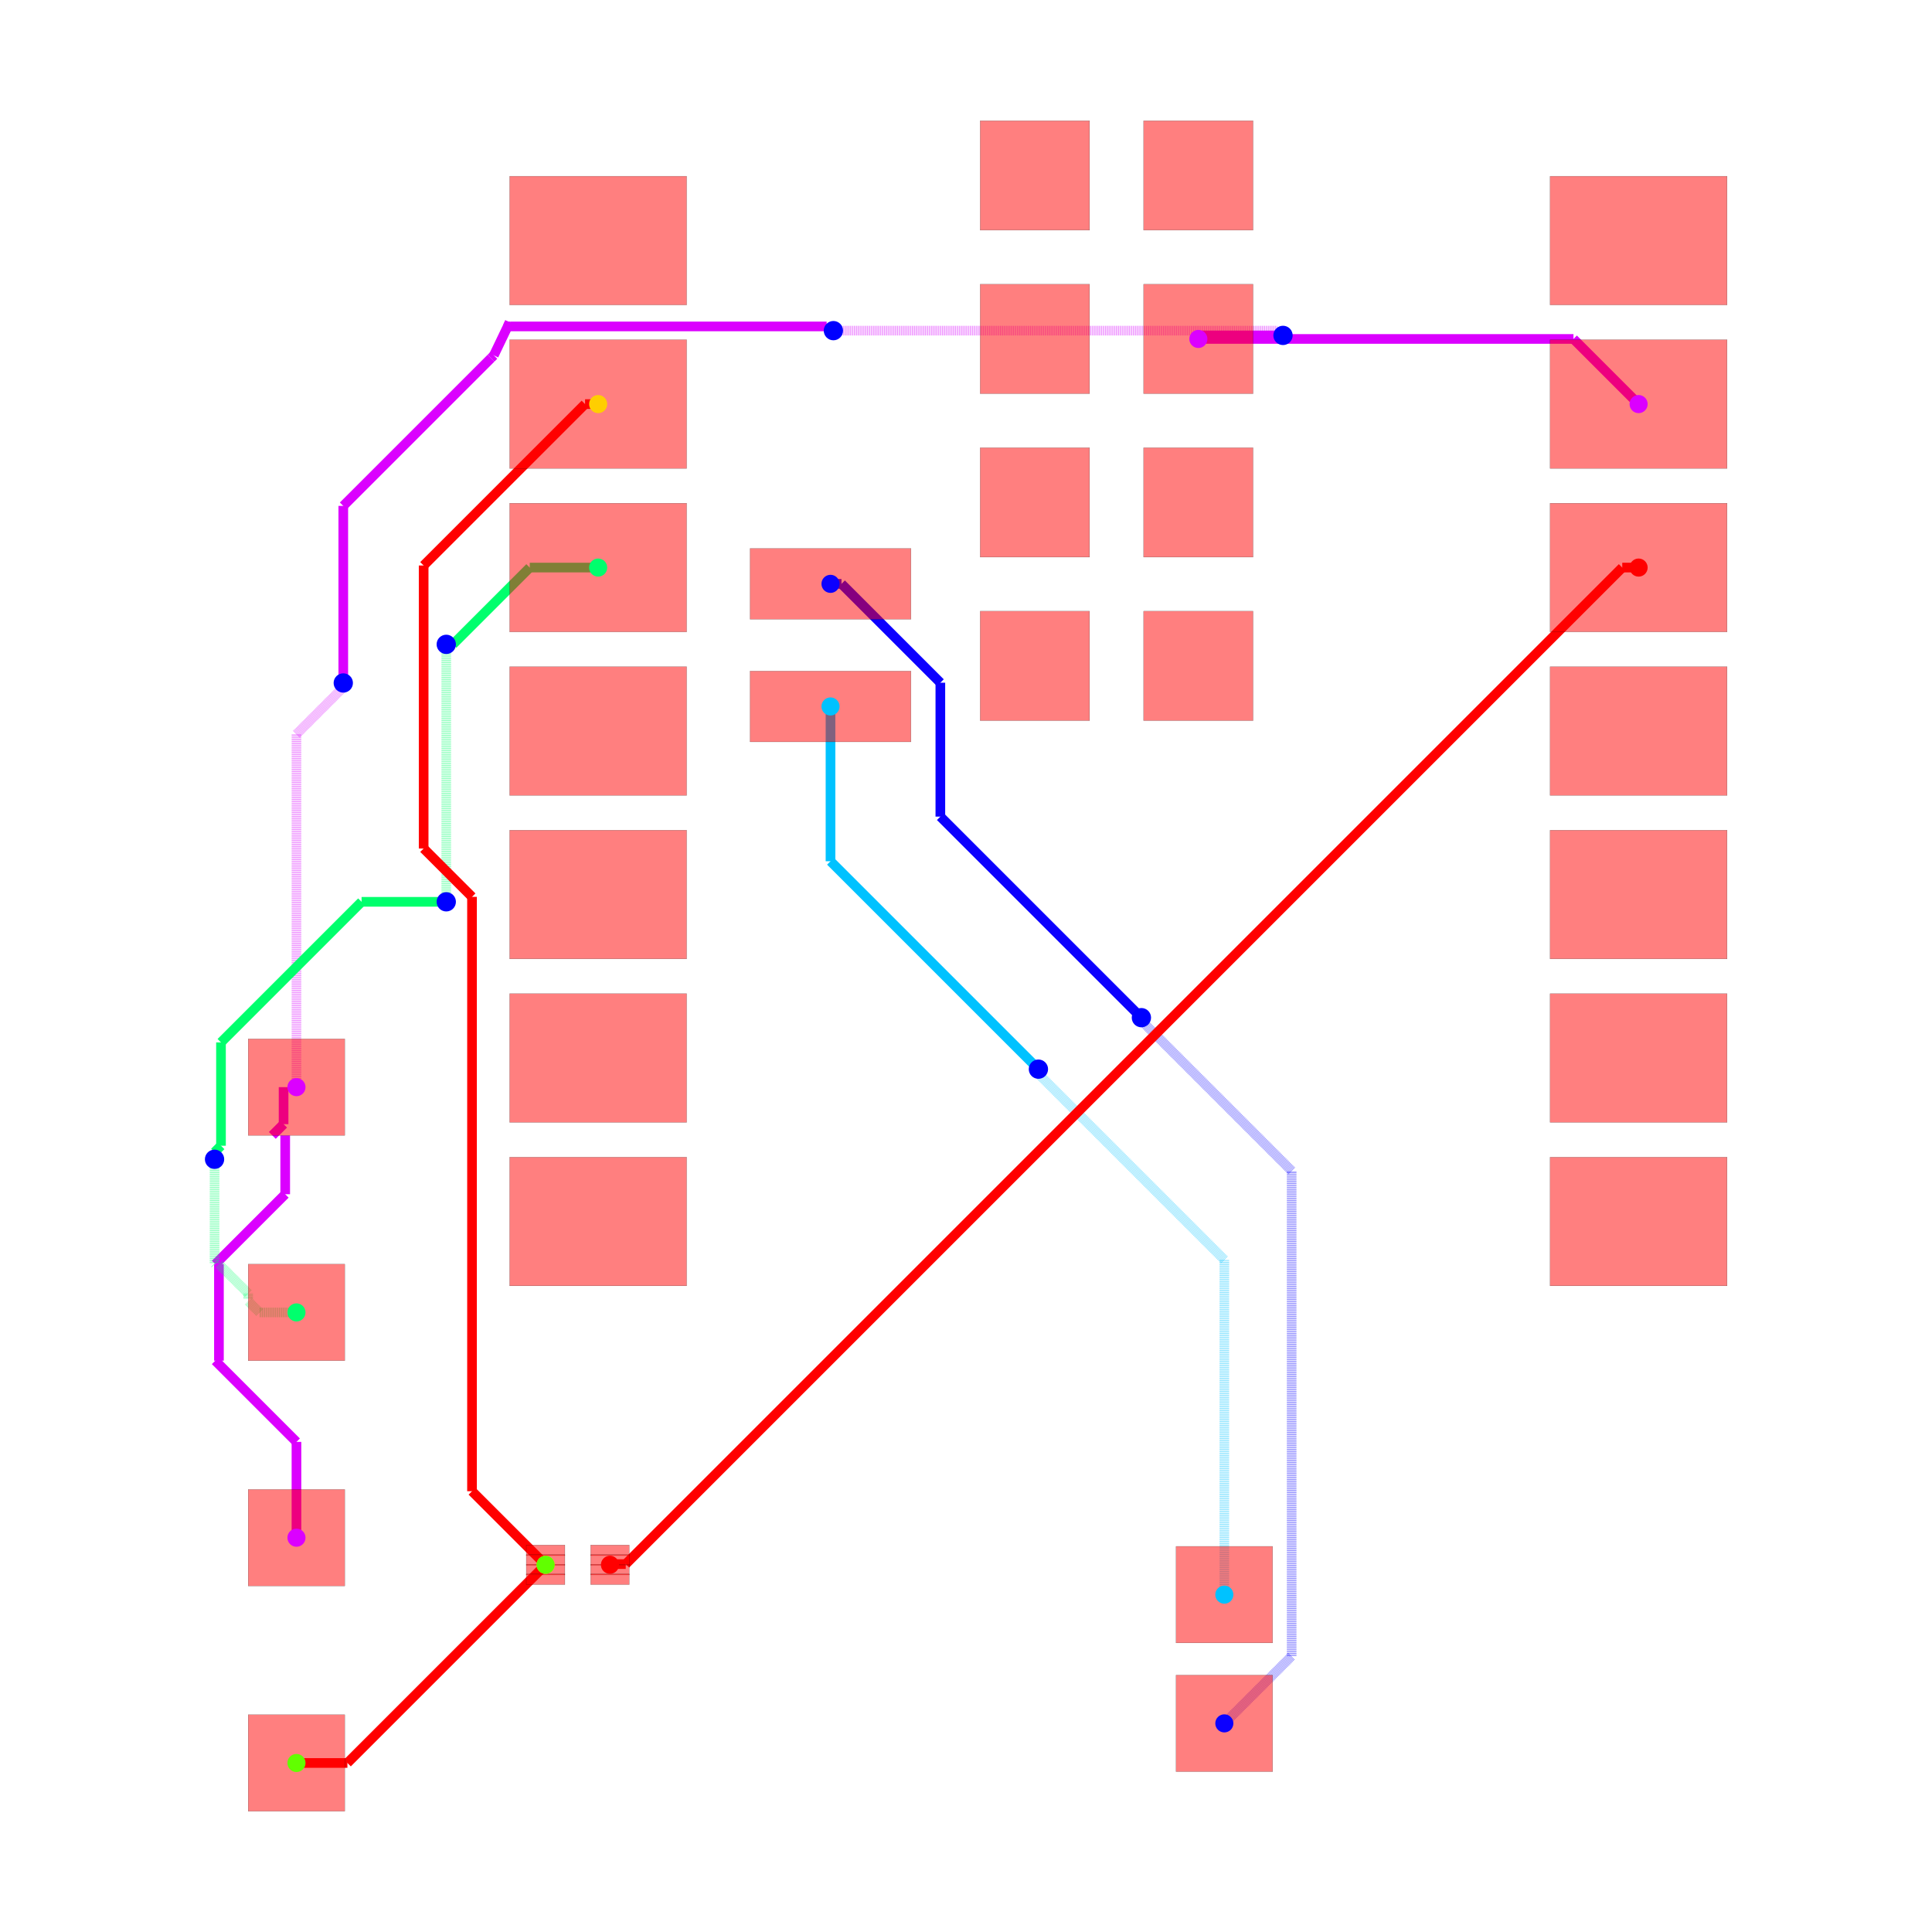
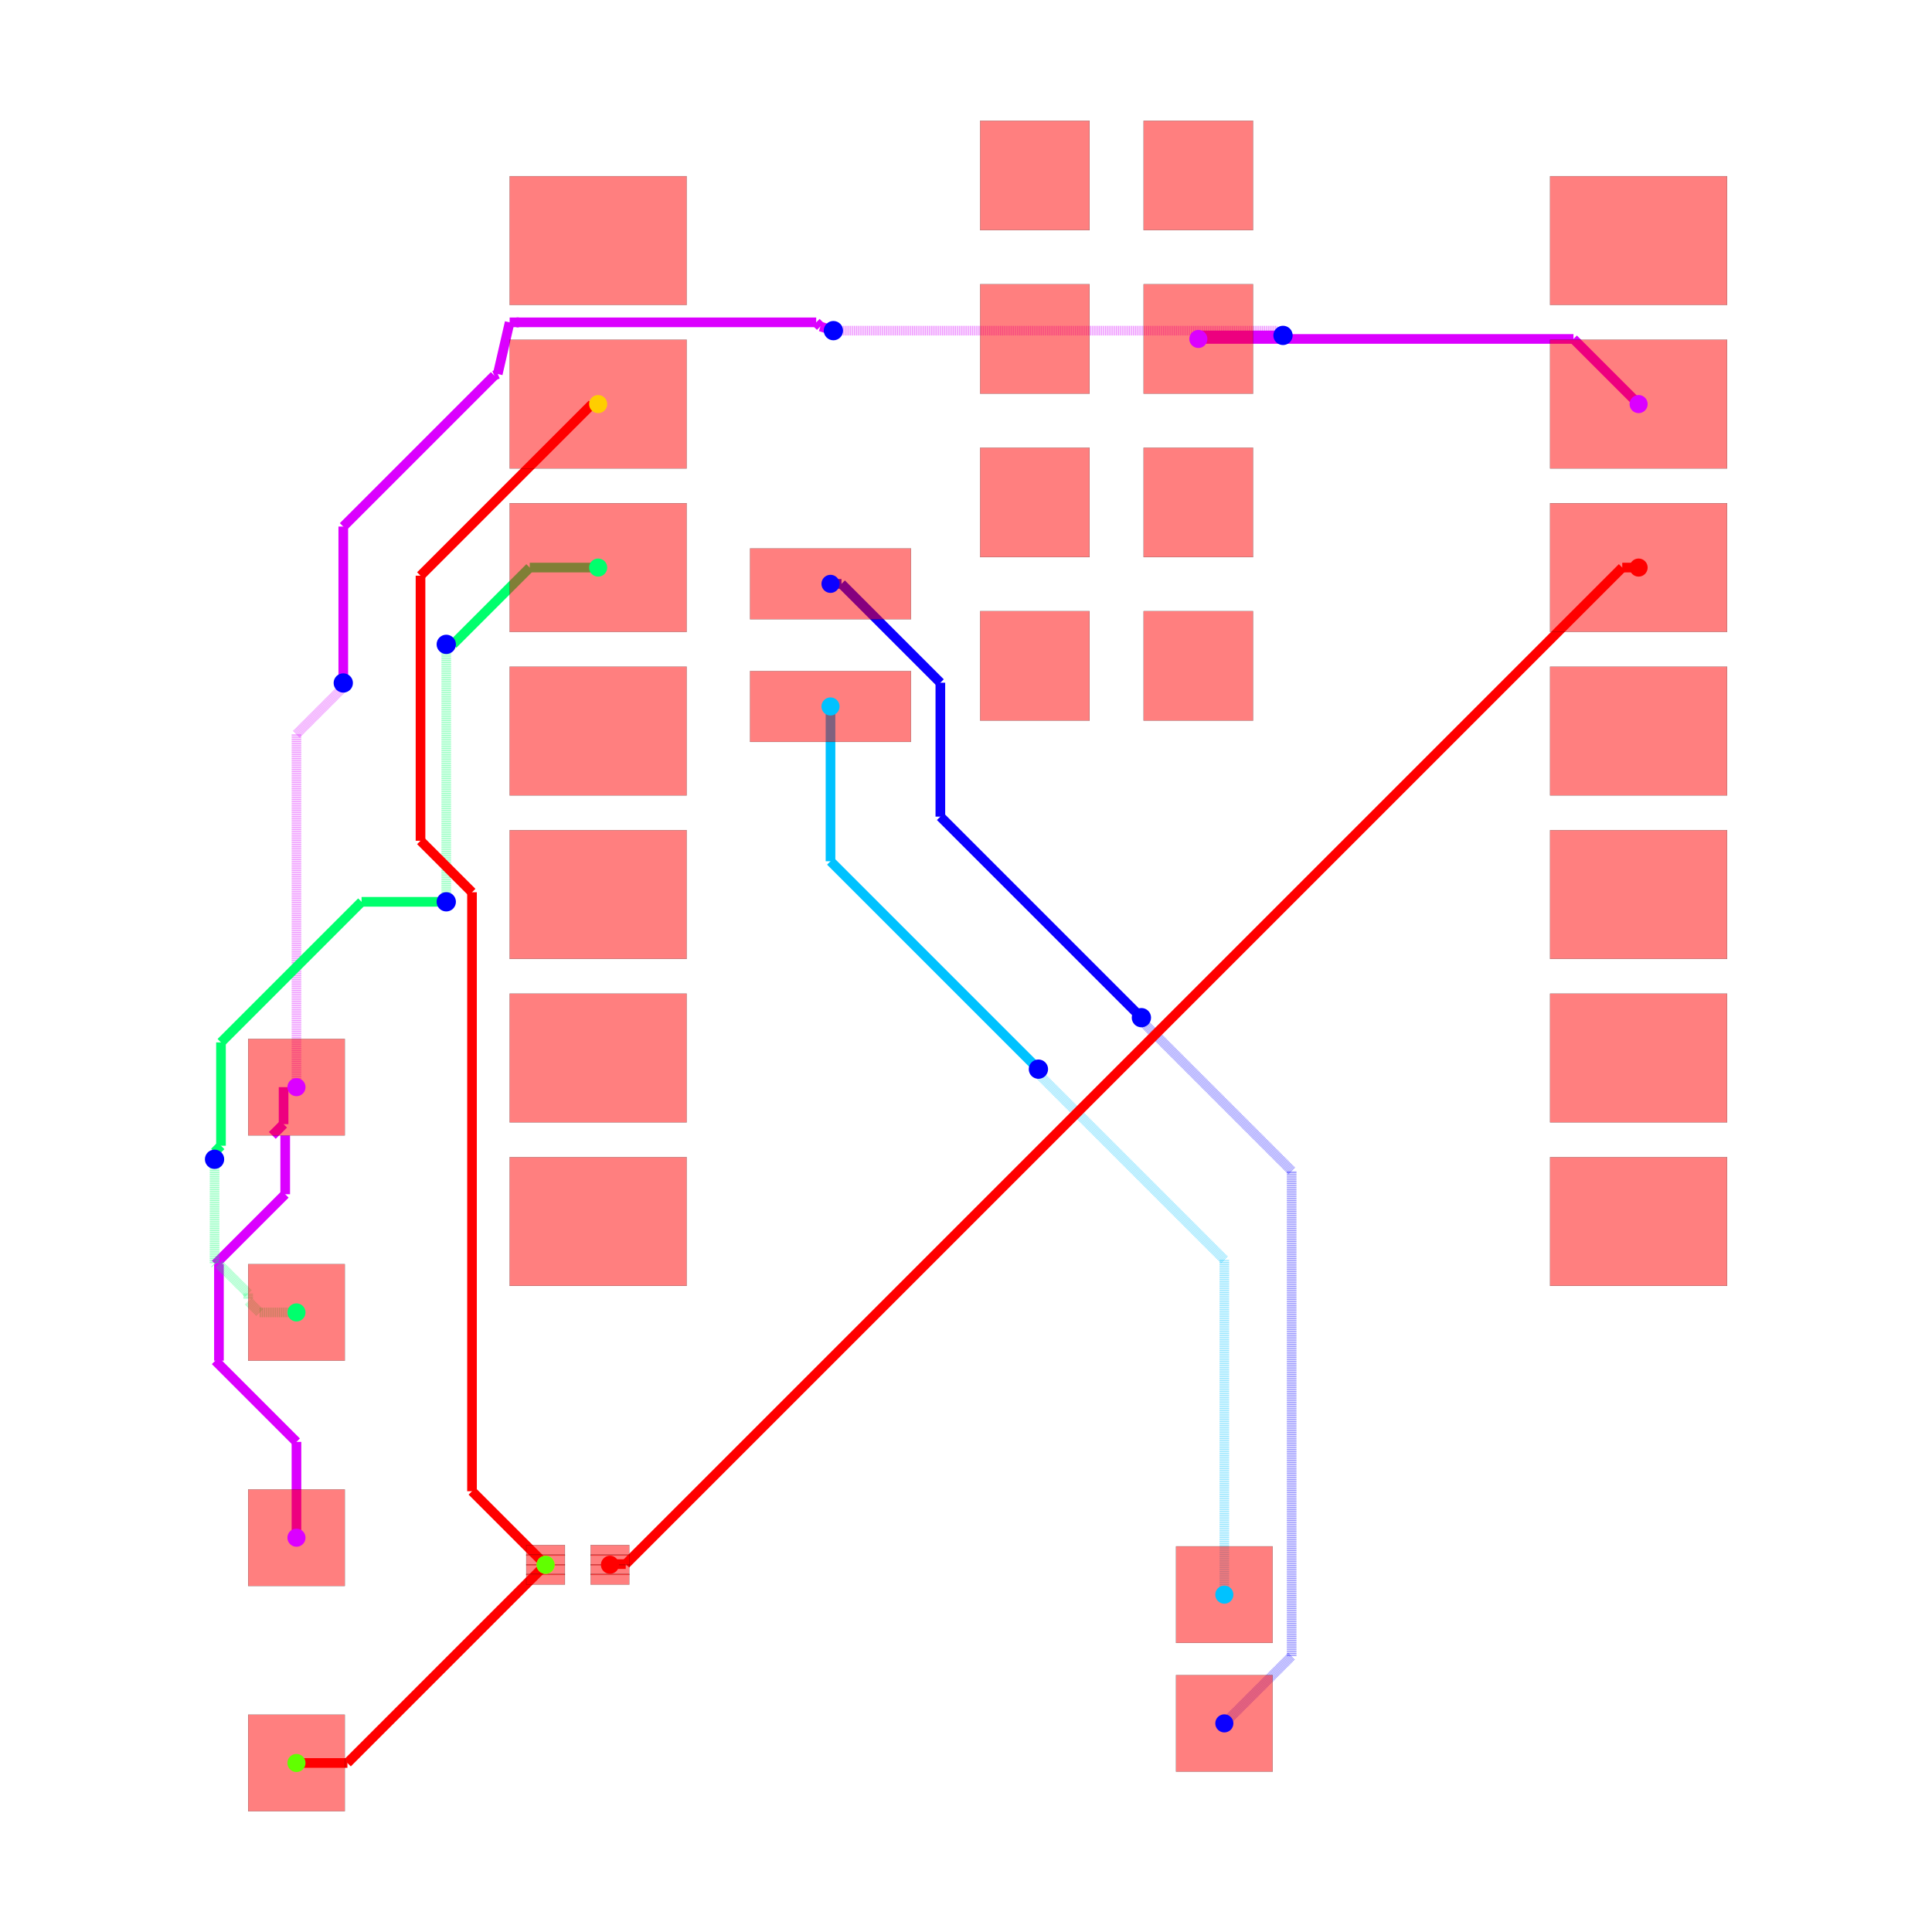
<svg xmlns="http://www.w3.org/2000/svg" width="640" height="640" viewBox="0 0 640 640">
  <rect width="100%" height="100%" fill="white" />
  <g>
    <polyline data-points="3.2847720000000002,10.545 9.112772000000001,10.545" data-type="line" data-label="" points="396.969,112.28 521.231,112.28" fill="none" stroke="hsl(291.429, 100%, 50%)" stroke-width="3.198" />
  </g>
  <g>
    <polyline data-points="9.112772000000001,10.545 10.124772,9.533000000000001" data-type="line" data-label="" points="521.231,112.28 542.808,133.858" fill="none" stroke="hsl(291.429, 100%, 50%)" stroke-width="3.198" />
  </g>
  <g>
    <polyline data-points="-10.902385294299686,-1.8294538216579743 -10.902385294299686,-2.7431467942996868" data-type="line" data-label="" points="94.476,376.123 94.476,395.605" fill="none" stroke="hsl(291.429, 100%, 50%)" stroke-width="3.198" />
  </g>
  <g>
    <polyline data-points="-10.902385294299686,-2.7431467942996868 -11.988692499999999,-3.829454" data-type="line" data-label="" points="94.476,395.605 71.314,418.766" fill="none" stroke="hsl(291.429, 100%, 50%)" stroke-width="3.198" />
  </g>
  <g>
    <polyline data-points="-11.931880555555555,-5.329454 -11.931880555555555,-3.8294540000000006" data-type="line" data-label="" points="72.525,450.749 72.525,418.766" fill="none" stroke="hsl(291.429, 100%, 50%)" stroke-width="3.198" />
  </g>
  <g>
    <polyline data-points="-11.931880555555555,-3.8294540000000006 -11.931880555555555,-3.8294540000000006" data-type="line" data-label="" points="72.525,418.766 72.525,418.766" fill="none" stroke="hsl(291.429, 100%, 50%)" stroke-width="3.198" />
  </g>
  <g>
    <polyline data-points="-10.727385294299685,-8.079453643315949 -10.727385294299685,-6.590761205700314" data-type="line" data-label="" points="98.207,509.383 98.207,477.642" fill="none" stroke="hsl(291.429, 100%, 50%)" stroke-width="3.198" />
  </g>
  <g>
    <polyline data-points="-10.727385294299685,-6.590761205700314 -11.988692499999999,-5.329454" data-type="line" data-label="" points="98.207,477.642 71.314,450.749" fill="none" stroke="hsl(291.429, 100%, 50%)" stroke-width="3.198" />
  </g>
  <g>
    <polyline data-points="-10.927385294299684,-1.079453643315949 -10.927385294299684,-1.6544538216579736" data-type="line" data-label="" points="93.943,360.132 93.943,372.392" fill="none" stroke="hsl(291.429, 100%, 50%)" stroke-width="3.198" />
  </g>
  <g>
    <polyline data-points="-10.927385294299684,-1.6544538216579736 -11.102385294299685,-1.8294538216579743" data-type="line" data-label="" points="93.943,372.392 90.211,376.123" fill="none" stroke="hsl(291.429, 100%, 50%)" stroke-width="3.198" />
  </g>
  <g>
    <polyline data-points="-10.727385294299685,-1.079453643315949 -10.727385294299685,4.4047928478418905" data-type="line" data-label="" points="98.207,360.132 98.207,243.199" fill="none" stroke="rgba(217,0,255,0.5)" stroke-width="3.198" stroke-dasharray="0.2 0.2" />
  </g>
  <g>
    <polyline data-points="-10.727385294299685,4.4047928478418905 -10.000000000000002,5.132178142141574" data-type="line" data-label="" points="98.207,243.199 113.716,227.69" fill="none" stroke="rgba(217,0,255,0.5)" stroke-width="3.198" stroke-dasharray="0.2 0.2" />
  </g>
  <g>
    <polyline data-points="-10.000000000000002,5.132178142141574 -10.000000000000002,5.199999999999999" data-type="line" data-label="" points="113.716,227.69 113.716,226.244" fill="none" stroke="rgba(217,0,255,0.5)" stroke-width="3.198" stroke-dasharray="0.2 0.2" />
  </g>
  <g>
-     <polyline data-points="-10.000000000000002,5.199999999999999 -10.000000000000002,7.951028866367553" data-type="line" data-label="" points="113.716,226.244 113.716,167.588" fill="none" stroke="hsl(291.429, 100%, 50%)" stroke-width="3.198" />
-   </g>
-   <g>
-     <polyline data-points="-10.000000000000002,7.951028866367553 -7.703820924380903,10.247207941986652" data-type="line" data-label="" points="113.716,167.588 162.674,118.63" fill="none" stroke="hsl(291.429, 100%, 50%)" stroke-width="3.198" />
-   </g>
-   <g>
-     <polyline data-points="-7.703820924380903,10.247207941986652 -7.661052634041774,10.289976232325781" data-type="line" data-label="" points="162.674,118.63 163.586,117.718" fill="none" stroke="hsl(291.429, 100%, 50%)" stroke-width="3.198" />
-   </g>
-   <g>
-     <polyline data-points="-7.661052634041774,10.289976232325781 -7.415228,10.802999999999999" data-type="line" data-label="" points="163.586,117.718 168.827,106.779" fill="none" stroke="hsl(291.429, 100%, 50%)" stroke-width="3.198" />
-   </g>
-   <g>
-     <polyline data-points="-7.415228,10.802999999999999 -7.445669297338363,10.739470528617712" data-type="line" data-label="" points="168.827,106.779 168.178,108.134" fill="none" stroke="hsl(291.429, 100%, 50%)" stroke-width="3.198" />
-   </g>
-   <g>
-     <polyline data-points="-7.445669297338363,10.739470528617712 -7.398806741880915,10.739470528617712" data-type="line" data-label="" points="168.178,108.134 169.178,108.134" fill="none" stroke="hsl(291.429, 100%, 50%)" stroke-width="3.198" />
-   </g>
-   <g>
-     <polyline data-points="-7.398806741880915,10.739470528617712 -2.490178109030325,10.739470528617712" data-type="line" data-label="" points="169.178,108.134 273.837,108.134" fill="none" stroke="hsl(291.429, 100%, 50%)" stroke-width="3.198" />
-   </g>
-   <g>
-     <polyline data-points="-2.490178109030325,10.739470528617712 -2.4270752539938436,10.67636767358123" data-type="line" data-label="" points="273.837,108.134 275.183,109.479" fill="none" stroke="hsl(291.429, 100%, 50%)" stroke-width="3.198" />
-   </g>
-   <g>
-     <polyline data-points="-2.4270752539938436,10.67636767358123 -2.385228,10.674" data-type="line" data-label="" points="275.183,109.479 276.075,109.53" fill="none" stroke="hsl(291.429, 100%, 50%)" stroke-width="3.198" />
-   </g>
-   <g>
-     <polyline data-points="-2.385228,10.674 4.511059357138016,10.674" data-type="line" data-label="" points="276.075,109.53 423.115,109.53" fill="none" stroke="rgba(217,0,255,0.5)" stroke-width="3.198" stroke-dasharray="0.2 0.2" />
-   </g>
-   <g>
-     <polyline data-points="4.511059357138016,10.674 4.58197347334262,10.603085883795396" data-type="line" data-label="" points="423.115,109.53 424.627,111.042" fill="none" stroke="rgba(217,0,255,0.5)" stroke-width="3.198" stroke-dasharray="0.2 0.2" />
-   </g>
-   <g>
-     <polyline data-points="4.58197347334262,10.603085883795396 4.6000000000000005,10.600000000000001" data-type="line" data-label="" points="424.627,111.042 425.011,111.108" fill="none" stroke="rgba(217,0,255,0.5)" stroke-width="3.198" stroke-dasharray="0.2 0.2" />
+     <polyline data-points="-10.000000000000002,5.199999999999999 -10.000000000000002,7.630136223016393" data-type="line" data-label="" points="113.716,226.244 113.716,174.43" fill="none" stroke="hsl(291.429, 100%, 50%)" stroke-width="3.198" />
+   </g>
+   <g>
+     <polyline data-points="-10.000000000000002,7.630136223016393 -7.653697565115262,9.976438657901133" data-type="line" data-label="" points="113.716,174.43 163.743,124.403" fill="none" stroke="hsl(291.429, 100%, 50%)" stroke-width="3.198" />
+   </g>
+   <g>
+     <polyline data-points="-7.653697565115262,9.976438657901133 -7.6000000000000005,10" data-type="line" data-label="" points="163.743,124.403 164.888,123.9" fill="none" stroke="hsl(291.429, 100%, 50%)" stroke-width="3.198" />
+   </g>
+   <g>
+     <polyline data-points="-7.6000000000000005,10 -7.415228,10.802999999999999" data-type="line" data-label="" points="164.888,123.9 168.827,106.779" fill="none" stroke="hsl(291.429, 100%, 50%)" stroke-width="3.198" />
+   </g>
+   <g>
+     <polyline data-points="-7.415228,10.802999999999999 -7.415228,10.802999999999999" data-type="line" data-label="" points="168.827,106.779 168.827,106.779" fill="none" stroke="hsl(291.429, 100%, 50%)" stroke-width="3.198" />
+   </g>
+   <g>
+     <polyline data-points="-7.415228,10.802999999999999 -7.272509429026888,10.802999999999999" data-type="line" data-label="" points="168.827,106.779 171.87,106.779" fill="none" stroke="hsl(291.429, 100%, 50%)" stroke-width="3.198" />
+   </g>
+   <g>
+     <polyline data-points="-7.272509429026888,10.802999999999999 -7.308326627309987,10.802999999999999" data-type="line" data-label="" points="171.87,106.779 171.107,106.779" fill="none" stroke="hsl(291.429, 100%, 50%)" stroke-width="3.198" />
+   </g>
+   <g>
+     <polyline data-points="-7.308326627309987,10.802999999999999 -2.6523814994021344,10.802999999999999" data-type="line" data-label="" points="171.107,106.779 270.379,106.779" fill="none" stroke="hsl(291.429, 100%, 50%)" stroke-width="3.198" />
+   </g>
+   <g>
+     <polyline data-points="-2.6523814994021344,10.802999999999999 -2.587789140580686,10.73840764117855" data-type="line" data-label="" points="270.379,106.779 271.756,108.156" fill="none" stroke="hsl(291.429, 100%, 50%)" stroke-width="3.198" />
+   </g>
+   <g>
+     <polyline data-points="-2.587789140580686,10.73840764117855 -2.385228,10.674" data-type="line" data-label="" points="271.756,108.156 276.075,109.53" fill="none" stroke="hsl(291.429, 100%, 50%)" stroke-width="3.198" />
+   </g>
+   <g>
+     <polyline data-points="-2.385228,10.674 4.5104778756085055,10.674" data-type="line" data-label="" points="276.075,109.53 423.103,109.53" fill="none" stroke="rgba(217,0,255,0.5)" stroke-width="3.198" stroke-dasharray="0.2 0.2" />
+   </g>
+   <g>
+     <polyline data-points="4.5104778756085055,10.674 4.581523699008549,10.602954176599956" data-type="line" data-label="" points="423.103,109.53 424.617,111.045" fill="none" stroke="rgba(217,0,255,0.5)" stroke-width="3.198" stroke-dasharray="0.2 0.2" />
+   </g>
+   <g>
+     <polyline data-points="4.581523699008549,10.602954176599956 4.6000000000000005,10.600000000000001" data-type="line" data-label="" points="424.617,111.045 425.011,111.108" fill="none" stroke="rgba(217,0,255,0.5)" stroke-width="3.198" stroke-dasharray="0.2 0.2" />
  </g>
  <g>
    <polyline data-points="4.6000000000000005,10.600000000000001 3.3397720000000017,10.600000000000001" data-type="line" data-label="" points="425.011,111.108 398.141,111.108" fill="none" stroke="hsl(291.429, 100%, 50%)" stroke-width="3.198" />
  </g>
  <g>
    <polyline data-points="3.3397720000000017,10.600000000000001 3.2847720000000002,10.545" data-type="line" data-label="" points="398.141,111.108 396.969,112.28" fill="none" stroke="hsl(291.429, 100%, 50%)" stroke-width="3.198" />
  </g>
  <g>
    <polyline data-points="3.6885631738662035,-10.96420520580684 4.734373643245873,-9.918394736427171" data-type="line" data-label="" points="405.578,570.891 427.876,548.592" fill="none" stroke="rgba(8,0,255,0.5)" stroke-width="3.198" stroke-dasharray="0.2 0.2" />
  </g>
  <g>
    <polyline data-points="4.734373643245873,-9.918394736427171 4.734373643245873,-2.3976933483846823" data-type="line" data-label="" points="427.876,548.592 427.876,388.239" fill="none" stroke="rgba(8,0,255,0.5)" stroke-width="3.198" stroke-dasharray="0.2 0.2" />
  </g>
  <g>
    <polyline data-points="4.734373643245873,-2.3976933483846823 4.734373643245873,-2.380161931442977" data-type="line" data-label="" points="427.876,388.239 427.876,387.865" fill="none" stroke="rgba(8,0,255,0.5)" stroke-width="3.198" stroke-dasharray="0.2 0.2" />
  </g>
  <g>
    <polyline data-points="4.734373643245873,-2.380161931442977 2.4488813997163903,-0.09466968791349428" data-type="line" data-label="" points="427.876,387.865 379.146,339.135" fill="none" stroke="rgba(8,0,255,0.5)" stroke-width="3.198" stroke-dasharray="0.2 0.2" />
  </g>
  <g>
    <polyline data-points="2.4488813997163903,-0.09466968791349428 2.4000000000000004,4.440892098500626e-16" data-type="line" data-label="" points="379.146,339.135 378.104,337.116" fill="none" stroke="rgba(8,0,255,0.5)" stroke-width="3.198" stroke-dasharray="0.2 0.2" />
  </g>
  <g>
    <polyline data-points="2.4000000000000004,4.440892098500626e-16 -0.7235739376191646,3.1235739376191654" data-type="line" data-label="" points="378.104,337.116 311.504,270.517" fill="none" stroke="hsl(242.857, 100%, 50%)" stroke-width="3.198" />
  </g>
  <g>
    <polyline data-points="-0.7235739376191646,3.1235739376191654 -0.7235739376191646,5.203963794654891" data-type="line" data-label="" points="311.504,270.517 311.504,226.16" fill="none" stroke="hsl(242.857, 100%, 50%)" stroke-width="3.198" />
  </g>
  <g>
    <polyline data-points="-0.7235739376191646,5.203963794654891 -2.2596101429642736,6.74" data-type="line" data-label="" points="311.504,226.16 278.753,193.409" fill="none" stroke="hsl(242.857, 100%, 50%)" stroke-width="3.198" />
  </g>
  <g>
    <polyline data-points="-2.2596101429642736,6.74 -2.4302279999999996,6.74" data-type="line" data-label="" points="278.753,193.409 275.116,193.409" fill="none" stroke="hsl(242.857, 100%, 50%)" stroke-width="3.198" />
  </g>
  <g>
    <polyline data-points="3.6885631738662035,-8.96420520580684 3.6885631738662035,-3.7615507181820256" data-type="line" data-label="" points="405.578,528.248 405.578,417.319" fill="none" stroke="rgba(0,195,255,0.5)" stroke-width="3.198" stroke-dasharray="0.2 0.2" />
  </g>
  <g>
    <polyline data-points="3.6885631738662035,-3.7615507181820256 0.8267277726554885,-0.8997153169713106" data-type="line" data-label="" points="405.578,417.319 344.559,356.3" fill="none" stroke="rgba(0,195,255,0.5)" stroke-width="3.198" stroke-dasharray="0.2 0.2" />
  </g>
  <g>
    <polyline data-points="0.8267277726554885,-0.8997153169713106 0.8,-0.8" data-type="line" data-label="" points="344.559,356.3 343.989,354.174" fill="none" stroke="rgba(0,195,255,0.5)" stroke-width="3.198" stroke-dasharray="0.2 0.2" />
  </g>
  <g>
    <polyline data-points="0.8,-0.8 -2.4302279999999996,2.4302279999999996" data-type="line" data-label="" points="343.989,354.174 275.116,285.3" fill="none" stroke="hsl(194.286, 100%, 50%)" stroke-width="3.198" />
  </g>
  <g>
    <polyline data-points="-2.4302279999999996,2.4302279999999996 -2.4302279999999996,4.835" data-type="line" data-label="" points="275.116,285.3 275.116,234.026" fill="none" stroke="hsl(194.286, 100%, 50%)" stroke-width="3.198" />
  </g>
  <g>
    <polyline data-points="-11.477385,-4.365168285714286 -11.477385,-4.283949555555555" data-type="line" data-label="" points="82.216,430.189 82.216,428.457" fill="none" stroke="rgba(0,255,106,0.5)" stroke-width="3.198" stroke-dasharray="0.2 0.2" />
  </g>
  <g>
    <polyline data-points="-11.477385,-4.283949555555555 -11.931880555555555,-3.8294540000000006" data-type="line" data-label="" points="82.216,428.457 72.525,418.766" fill="none" stroke="rgba(0,255,106,0.5)" stroke-width="3.198" stroke-dasharray="0.2 0.2" />
  </g>
  <g>
    <polyline data-points="-10.727385294299685,-4.579453643315949 -11.30238538493921,-4.579453643315949" data-type="line" data-label="" points="98.207,434.758 85.947,434.758" fill="none" stroke="rgba(0,255,106,0.5)" stroke-width="3.198" stroke-dasharray="0.2 0.2" />
  </g>
  <g>
    <polyline data-points="-11.30238538493921,-4.579453643315949 -11.477385147149842,-4.404453881105317" data-type="line" data-label="" points="85.947,434.758 82.216,431.026" fill="none" stroke="rgba(0,255,106,0.5)" stroke-width="3.198" stroke-dasharray="0.2 0.2" />
  </g>
  <g>
    <polyline data-points="-6.040227999999999,6.993 -7.102911288504426,6.993" data-type="line" data-label="" points="198.145,188.015 175.487,188.015" fill="none" stroke="hsl(145.714, 100%, 50%)" stroke-width="3.198" />
  </g>
  <g>
    <polyline data-points="-7.102911288504426,6.993 -8.295911288504426,5.800000000000001" data-type="line" data-label="" points="175.487,188.015 150.05,213.451" fill="none" stroke="hsl(145.714, 100%, 50%)" stroke-width="3.198" />
  </g>
  <g>
    <polyline data-points="-8.295911288504426,5.800000000000001 -8.4,5.800000000000001" data-type="line" data-label="" points="150.05,213.451 147.831,213.451" fill="none" stroke="hsl(145.714, 100%, 50%)" stroke-width="3.198" />
  </g>
  <g>
    <polyline data-points="-8.4,5.800000000000001 -8.4,1.8013633471687829" data-type="line" data-label="" points="147.831,213.451 147.831,298.708" fill="none" stroke="rgba(0,255,106,0.5)" stroke-width="3.198" stroke-dasharray="0.2 0.2" />
  </g>
  <g>
    <polyline data-points="-8.4,1.8013633471687829 -8.4,1.8013633471687829" data-type="line" data-label="" points="147.831,298.708 147.831,298.708" fill="none" stroke="rgba(0,255,106,0.5)" stroke-width="3.198" stroke-dasharray="0.2 0.2" />
  </g>
  <g>
    <polyline data-points="-8.4,1.8013633471687829 -8.4,1.8000000000000012" data-type="line" data-label="" points="147.831,298.708 147.831,298.738" fill="none" stroke="rgba(0,255,106,0.5)" stroke-width="3.198" stroke-dasharray="0.2 0.2" />
  </g>
  <g>
    <polyline data-points="-8.4,1.8000000000000012 -9.715752673598983,1.8000000000000012" data-type="line" data-label="" points="147.831,298.738 119.777,298.738" fill="none" stroke="hsl(145.714, 100%, 50%)" stroke-width="3.198" />
  </g>
  <g>
    <polyline data-points="-9.715752673598983,1.8000000000000012 -11.9,-0.3842473264010168" data-type="line" data-label="" points="119.777,298.738 73.205,345.309" fill="none" stroke="hsl(145.714, 100%, 50%)" stroke-width="3.198" />
  </g>
  <g>
    <polyline data-points="-11.9,-0.3842473264010168 -11.9,-1.9897982214691936" data-type="line" data-label="" points="73.205,345.309 73.205,379.542" fill="none" stroke="hsl(145.714, 100%, 50%)" stroke-width="3.198" />
  </g>
  <g>
    <polyline data-points="-11.9,-1.9897982214691936 -12,-2.0897982214691933" data-type="line" data-label="" points="73.205,379.542 71.073,381.674" fill="none" stroke="hsl(145.714, 100%, 50%)" stroke-width="3.198" />
  </g>
  <g>
    <polyline data-points="-12,-2.0897982214691933 -12,-2.2" data-type="line" data-label="" points="71.073,381.674 71.073,384.024" fill="none" stroke="hsl(145.714, 100%, 50%)" stroke-width="3.198" />
  </g>
  <g>
    <polyline data-points="-12,-2.2 -12,-3.818146499999999" data-type="line" data-label="" points="71.073,384.024 71.073,418.525" fill="none" stroke="rgba(0,255,106,0.5)" stroke-width="3.198" stroke-dasharray="0.2 0.2" />
  </g>
  <g>
    <polyline data-points="-12,-3.818146499999999 -11.988692499999999,-3.829454" data-type="line" data-label="" points="71.073,418.525 71.314,418.766" fill="none" stroke="rgba(0,255,106,0.5)" stroke-width="3.198" stroke-dasharray="0.2 0.2" />
  </g>
  <g>
    <polyline data-points="-10.727385294299685,-11.579453643315949 -9.9359106021855,-11.579453643315949" data-type="line" data-label="" points="98.207,584.009 115.083,584.009" fill="none" stroke="red" stroke-width="3.198" />
  </g>
  <g>
    <polyline data-points="-9.9359106021855,-11.579453643315949 -6.856893060790263,-8.500436101920712" data-type="line" data-label="" points="115.083,584.009 180.732,518.359" fill="none" stroke="red" stroke-width="3.198" />
  </g>
  <g>
-     <polyline data-points="-6.040227999999999,9.533 -6.243429560889789,9.533" data-type="line" data-label="" points="198.145,133.858 193.812,133.858" fill="none" stroke="red" stroke-width="3.198" />
-   </g>
-   <g>
-     <polyline data-points="-6.243429560889789,9.533 -8.751325424269824,7.025104136619964" data-type="line" data-label="" points="193.812,133.858 140.34,187.33" fill="none" stroke="red" stroke-width="3.198" />
-   </g>
-   <g>
-     <polyline data-points="-8.751325424269824,7.025104136619964 -8.751325424269824,2.628470746335621" data-type="line" data-label="" points="140.34,187.33 140.34,281.073" fill="none" stroke="red" stroke-width="3.198" />
-   </g>
-   <g>
-     <polyline data-points="-8.751325424269824,2.628470746335621 -8,1.8771453220657968" data-type="line" data-label="" points="140.34,281.073 156.359,297.093" fill="none" stroke="red" stroke-width="3.198" />
-   </g>
-   <g>
-     <polyline data-points="-8,1.8771453220657968 -8,-7.357329162710975" data-type="line" data-label="" points="156.359,297.093 156.359,493.986" fill="none" stroke="red" stroke-width="3.198" />
+     <polyline data-points="-6.040227999999999,9.533 -6.133834341150643,9.533" data-type="line" data-label="" points="198.145,133.858 196.149,133.858" fill="none" stroke="red" stroke-width="3.198" />
+   </g>
+   <g>
+     <polyline data-points="-6.133834341150643,9.533 -8.8,6.866834341150642" data-type="line" data-label="" points="196.149,133.858 139.302,190.705" fill="none" stroke="red" stroke-width="3.198" />
+   </g>
+   <g>
+     <polyline data-points="-8.8,6.866834341150642 -8.8,2.7487039447563903" data-type="line" data-label="" points="139.302,190.705 139.302,278.51" fill="none" stroke="red" stroke-width="3.198" />
+   </g>
+   <g>
+     <polyline data-points="-8.8,2.7487039447563903 -8,1.9487039447563896" data-type="line" data-label="" points="139.302,278.51 156.359,295.567" fill="none" stroke="red" stroke-width="3.198" />
+   </g>
+   <g>
+     <polyline data-points="-8,1.9487039447563896 -8,-7.357329162710975" data-type="line" data-label="" points="156.359,295.567 156.359,493.986" fill="none" stroke="red" stroke-width="3.198" />
  </g>
  <g>
    <polyline data-points="-8,-7.357329162710975 -6.856893060790263,-8.500436101920712" data-type="line" data-label="" points="156.359,493.986 180.732,518.359" fill="none" stroke="red" stroke-width="3.198" />
  </g>
  <g>
    <polyline data-points="10.124772,6.993 9.870918045479106,6.993" data-type="line" data-label="" points="542.808,188.015 537.396,188.015" fill="none" stroke="hsl(0, 100%, 50%)" stroke-width="3.198" />
  </g>
  <g>
    <polyline data-points="9.870918045479106,6.993 -5.611681821795296,-8.489599867274402" data-type="line" data-label="" points="537.396,188.015 207.282,518.128" fill="none" stroke="hsl(0, 100%, 50%)" stroke-width="3.198" />
  </g>
  <g>
    <polyline data-points="-5.611681821795296,-8.489599867274402 -5.846056826143952,-8.489599867274402" data-type="line" data-label="" points="207.282,518.128 202.285,518.128" fill="none" stroke="hsl(0, 100%, 50%)" stroke-width="3.198" />
  </g>
  <g>
    <polyline data-points="-5.846056826143952,-8.489599867274402 -5.856893060790263,-8.500436101920712" data-type="line" data-label="" points="202.285,518.128 202.054,518.359" fill="none" stroke="hsl(0, 100%, 50%)" stroke-width="3.198" />
  </g>
  <g>
    <rect data-type="rect" data-label="" data-x="-5.856893060790263" data-y="-8.275436101920713" x="195.657" y="511.803" width="12.793" height="3.518" fill="rgba(255,0,0,0.5)" stroke="black" stroke-width="0.047" />
  </g>
  <g>
    <rect data-type="rect" data-label="" data-x="-5.856893060790263" data-y="-8.425436101920713" x="195.657" y="515.001" width="12.793" height="3.518" fill="rgba(255,0,0,0.5)" stroke="black" stroke-width="0.047" />
  </g>
  <g>
    <rect data-type="rect" data-label="" data-x="-5.856893060790263" data-y="-8.575436101920712" x="195.657" y="518.199" width="12.793" height="3.518" fill="rgba(255,0,0,0.5)" stroke="black" stroke-width="0.047" />
  </g>
  <g>
    <rect data-type="rect" data-label="" data-x="-5.856893060790263" data-y="-8.725436101920712" x="195.657" y="521.398" width="12.793" height="3.518" fill="rgba(255,0,0,0.5)" stroke="black" stroke-width="0.047" />
  </g>
  <g>
    <rect data-type="rect" data-label="" data-x="-6.856893060790263" data-y="-8.275436101920713" x="174.336" y="511.803" width="12.793" height="3.518" fill="rgba(255,0,0,0.5)" stroke="black" stroke-width="0.047" />
  </g>
  <g>
    <rect data-type="rect" data-label="" data-x="-6.856893060790263" data-y="-8.425436101920713" x="174.336" y="515.001" width="12.793" height="3.518" fill="rgba(255,0,0,0.5)" stroke="black" stroke-width="0.047" />
  </g>
  <g>
    <rect data-type="rect" data-label="" data-x="-6.856893060790263" data-y="-8.575436101920712" x="174.336" y="518.199" width="12.793" height="3.518" fill="rgba(255,0,0,0.5)" stroke="black" stroke-width="0.047" />
  </g>
  <g>
    <rect data-type="rect" data-label="" data-x="-6.856893060790263" data-y="-8.725436101920712" x="174.336" y="521.398" width="12.793" height="3.518" fill="rgba(255,0,0,0.5)" stroke="black" stroke-width="0.047" />
  </g>
  <g>
    <rect data-type="rect" data-label="" data-x="-6.040227999999999" data-y="12.073" x="168.827" y="58.379" width="58.634" height="42.643" fill="rgba(255,0,0,0.5)" stroke="black" stroke-width="0.047" />
  </g>
  <g>
    <rect data-type="rect" data-label="" data-x="-6.040227999999999" data-y="9.533000000000001" x="168.827" y="112.536" width="58.634" height="42.643" fill="rgba(255,0,0,0.5)" stroke="black" stroke-width="0.047" />
  </g>
  <g>
    <rect data-type="rect" data-label="" data-x="-6.040227999999999" data-y="6.993" x="168.827" y="166.693" width="58.634" height="42.643" fill="rgba(255,0,0,0.5)" stroke="black" stroke-width="0.047" />
  </g>
  <g>
    <rect data-type="rect" data-label="" data-x="-6.040227999999999" data-y="4.453" x="168.827" y="220.85" width="58.634" height="42.643" fill="rgba(255,0,0,0.5)" stroke="black" stroke-width="0.047" />
  </g>
  <g>
    <rect data-type="rect" data-label="" data-x="-6.040227999999999" data-y="1.9129999999999998" x="168.827" y="275.007" width="58.634" height="42.643" fill="rgba(255,0,0,0.5)" stroke="black" stroke-width="0.047" />
  </g>
  <g>
    <rect data-type="rect" data-label="" data-x="-6.040227999999999" data-y="-0.6269999999999998" x="168.827" y="329.163" width="58.634" height="42.643" fill="rgba(255,0,0,0.5)" stroke="black" stroke-width="0.047" />
  </g>
  <g>
    <rect data-type="rect" data-label="" data-x="-6.040227999999999" data-y="-3.167" x="168.827" y="383.32" width="58.634" height="42.643" fill="rgba(255,0,0,0.5)" stroke="black" stroke-width="0.047" />
  </g>
  <g>
    <rect data-type="rect" data-label="" data-x="10.124772" data-y="-3.167" x="513.491" y="383.32" width="58.634" height="42.643" fill="rgba(255,0,0,0.5)" stroke="black" stroke-width="0.047" />
  </g>
  <g>
    <rect data-type="rect" data-label="" data-x="10.124772" data-y="-0.6269999999999998" x="513.491" y="329.163" width="58.634" height="42.643" fill="rgba(255,0,0,0.5)" stroke="black" stroke-width="0.047" />
  </g>
  <g>
    <rect data-type="rect" data-label="" data-x="10.124772" data-y="1.9129999999999998" x="513.491" y="275.007" width="58.634" height="42.643" fill="rgba(255,0,0,0.5)" stroke="black" stroke-width="0.047" />
  </g>
  <g>
    <rect data-type="rect" data-label="" data-x="10.124772" data-y="4.453" x="513.491" y="220.85" width="58.634" height="42.643" fill="rgba(255,0,0,0.5)" stroke="black" stroke-width="0.047" />
  </g>
  <g>
    <rect data-type="rect" data-label="" data-x="10.124772" data-y="6.993" x="513.491" y="166.693" width="58.634" height="42.643" fill="rgba(255,0,0,0.5)" stroke="black" stroke-width="0.047" />
  </g>
  <g>
    <rect data-type="rect" data-label="" data-x="10.124772" data-y="9.533000000000001" x="513.491" y="112.536" width="58.634" height="42.643" fill="rgba(255,0,0,0.5)" stroke="black" stroke-width="0.047" />
  </g>
  <g>
    <rect data-type="rect" data-label="" data-x="10.124772" data-y="12.073" x="513.491" y="58.379" width="58.634" height="42.643" fill="rgba(255,0,0,0.5)" stroke="black" stroke-width="0.047" />
  </g>
  <g>
    <rect data-type="rect" data-label="" data-x="-2.4302279999999996" data-y="4.835" x="248.464" y="222.3" width="53.304" height="23.454" fill="rgba(255,0,0,0.5)" stroke="black" stroke-width="0.047" />
  </g>
  <g>
    <rect data-type="rect" data-label="" data-x="-2.4302279999999996" data-y="6.74" x="248.464" y="181.682" width="53.304" height="23.454" fill="rgba(255,0,0,0.5)" stroke="black" stroke-width="0.047" />
  </g>
  <g>
    <rect data-type="rect" data-label="" data-x="0.7447720000000002" data-y="13.085" x="324.688" y="40" width="36.247" height="36.247" fill="rgba(255,0,0,0.5)" stroke="black" stroke-width="0.047" />
  </g>
  <g>
    <rect data-type="rect" data-label="" data-x="3.2847720000000002" data-y="13.085" x="378.845" y="40" width="36.247" height="36.247" fill="rgba(255,0,0,0.5)" stroke="black" stroke-width="0.047" />
  </g>
  <g>
    <rect data-type="rect" data-label="" data-x="0.7447720000000002" data-y="10.545" x="324.688" y="94.157" width="36.247" height="36.247" fill="rgba(255,0,0,0.5)" stroke="black" stroke-width="0.047" />
  </g>
  <g>
    <rect data-type="rect" data-label="" data-x="3.2847720000000002" data-y="10.545" x="378.845" y="94.157" width="36.247" height="36.247" fill="rgba(255,0,0,0.5)" stroke="black" stroke-width="0.047" />
  </g>
  <g>
    <rect data-type="rect" data-label="" data-x="0.7447720000000002" data-y="8.004999999999999" x="324.688" y="148.314" width="36.247" height="36.247" fill="rgba(255,0,0,0.5)" stroke="black" stroke-width="0.047" />
  </g>
  <g>
    <rect data-type="rect" data-label="" data-x="3.2847720000000002" data-y="8.004999999999999" x="378.845" y="148.314" width="36.247" height="36.247" fill="rgba(255,0,0,0.5)" stroke="black" stroke-width="0.047" />
  </g>
  <g>
    <rect data-type="rect" data-label="" data-x="0.7447720000000002" data-y="5.465" x="324.688" y="202.471" width="36.247" height="36.247" fill="rgba(255,0,0,0.5)" stroke="black" stroke-width="0.047" />
  </g>
  <g>
    <rect data-type="rect" data-label="" data-x="3.2847720000000002" data-y="5.465" x="378.845" y="202.471" width="36.247" height="36.247" fill="rgba(255,0,0,0.5)" stroke="black" stroke-width="0.047" />
  </g>
  <g>
    <rect data-type="rect" data-label="" data-x="3.6885631738662035" data-y="-10.96420520580684" x="389.587" y="554.9" width="31.982" height="31.982" fill="rgba(255,0,0,0.5)" stroke="black" stroke-width="0.047" />
  </g>
  <g>
    <rect data-type="rect" data-label="" data-x="3.6885631738662035" data-y="-8.96420520580684" x="389.587" y="512.256" width="31.982" height="31.982" fill="rgba(255,0,0,0.5)" stroke="black" stroke-width="0.047" />
  </g>
  <g>
    <rect data-type="rect" data-label="" data-x="-10.727385294299685" data-y="-11.579453643315949" x="82.216" y="568.018" width="31.982" height="31.982" fill="rgba(255,0,0,0.5)" stroke="black" stroke-width="0.047" />
  </g>
  <g>
    <rect data-type="rect" data-label="" data-x="-10.727385294299685" data-y="-8.079453643315949" x="82.216" y="493.392" width="31.982" height="31.982" fill="rgba(255,0,0,0.5)" stroke="black" stroke-width="0.047" />
  </g>
  <g>
    <rect data-type="rect" data-label="" data-x="-10.727385294299685" data-y="-4.579453643315949" x="82.216" y="418.766" width="31.982" height="31.982" fill="rgba(255,0,0,0.5)" stroke="black" stroke-width="0.047" />
  </g>
  <g>
    <rect data-type="rect" data-label="" data-x="-10.727385294299685" data-y="-1.079453643315949" x="82.216" y="344.141" width="31.982" height="31.982" fill="rgba(255,0,0,0.5)" stroke="black" stroke-width="0.047" />
  </g>
  <circle data-type="circle" data-label="" data-x="-10.000000000000002" data-y="5.199999999999999" cx="113.716" cy="226.244" r="3.198" fill="blue" stroke="none" stroke-width="0.047" />
  <circle data-type="circle" data-label="" data-x="-2.385228" data-y="10.674" cx="276.075" cy="109.53" r="3.198" fill="blue" stroke="none" stroke-width="0.047" />
  <circle data-type="circle" data-label="" data-x="4.6000000000000005" data-y="10.600000000000001" cx="425.011" cy="111.108" r="3.198" fill="blue" stroke="none" stroke-width="0.047" />
  <circle data-type="circle" data-label="" data-x="2.4000000000000004" data-y="4.440892098500626e-16" cx="378.104" cy="337.116" r="3.198" fill="blue" stroke="none" stroke-width="0.047" />
  <circle data-type="circle" data-label="" data-x="0.8" data-y="-0.8" cx="343.989" cy="354.174" r="3.198" fill="blue" stroke="none" stroke-width="0.047" />
  <circle data-type="circle" data-label="" data-x="-8.4" data-y="5.800000000000001" cx="147.831" cy="213.451" r="3.198" fill="blue" stroke="none" stroke-width="0.047" />
  <circle data-type="circle" data-label="" data-x="-8.4" data-y="1.8000000000000012" cx="147.831" cy="298.738" r="3.198" fill="blue" stroke="none" stroke-width="0.047" />
  <circle data-type="circle" data-label="" data-x="-12" data-y="-2.2" cx="71.073" cy="384.024" r="3.198" fill="blue" stroke="none" stroke-width="0.047" />
  <g>
    <circle data-type="point" data-label="source_trace_2 source_trace_2 top" data-x="10.124772" data-y="6.993" cx="542.808" cy="188.015" r="3" fill="hsl(0, 100%, 50%)" />
  </g>
  <g>
    <circle data-type="point" data-label="source_trace_2 source_trace_2 top" data-x="-5.856893060790263" data-y="-8.500436101920712" cx="202.054" cy="518.359" r="3" fill="hsl(0, 100%, 50%)" />
  </g>
  <g>
    <circle data-type="point" data-label="source_trace_3 source_trace_3 top" data-x="-6.040227999999999" data-y="9.533000000000001" cx="198.145" cy="133.858" r="3" fill="hsl(48.571, 100%, 50%)" />
  </g>
  <g>
    <circle data-type="point" data-label="source_trace_3 source_trace_3 top" data-x="-6.856893060790263" data-y="-8.500436101920712" cx="180.732" cy="518.359" r="3" fill="hsl(48.571, 100%, 50%)" />
  </g>
  <g>
    <circle data-type="point" data-label="source_trace_4 source_trace_4 top" data-x="-6.856893060790263" data-y="-8.500436101920712" cx="180.732" cy="518.359" r="3" fill="hsl(97.143, 100%, 50%)" />
  </g>
  <g>
    <circle data-type="point" data-label="source_trace_4 source_trace_4 top" data-x="-10.727385294299685" data-y="-11.579453643315949" cx="98.207" cy="584.009" r="3" fill="hsl(97.143, 100%, 50%)" />
  </g>
  <g>
    <circle data-type="point" data-label="source_trace_6 source_trace_6 top" data-x="-6.040227999999999" data-y="6.993" cx="198.145" cy="188.015" r="3" fill="hsl(145.714, 100%, 50%)" />
  </g>
  <g>
    <circle data-type="point" data-label="source_trace_6 source_trace_6 top" data-x="-10.727385294299685" data-y="-4.579453643315949" cx="98.207" cy="434.758" r="3" fill="hsl(145.714, 100%, 50%)" />
  </g>
  <g>
    <circle data-type="point" data-label="source_trace_8 source_trace_8 top" data-x="-2.4302279999999996" data-y="4.835" cx="275.116" cy="234.026" r="3" fill="hsl(194.286, 100%, 50%)" />
  </g>
  <g>
    <circle data-type="point" data-label="source_trace_8 source_trace_8 top" data-x="3.6885631738662035" data-y="-8.96420520580684" cx="405.578" cy="528.248" r="3" fill="hsl(194.286, 100%, 50%)" />
  </g>
  <g>
    <circle data-type="point" data-label="source_trace_9 source_trace_9 top" data-x="-2.4302279999999996" data-y="6.74" cx="275.116" cy="193.409" r="3" fill="hsl(242.857, 100%, 50%)" />
  </g>
  <g>
    <circle data-type="point" data-label="source_trace_9 source_trace_9 top" data-x="3.6885631738662035" data-y="-10.96420520580684" cx="405.578" cy="570.891" r="3" fill="hsl(242.857, 100%, 50%)" />
  </g>
  <g>
    <circle data-type="point" data-label="source_net_0 source_net_0 top" data-x="10.124772" data-y="9.533000000000001" cx="542.808" cy="133.858" r="3" fill="hsl(291.429, 100%, 50%)" />
  </g>
  <g>
    <circle data-type="point" data-label="source_net_0 source_net_0 top" data-x="3.2847720000000002" data-y="10.545" cx="396.969" cy="112.28" r="3" fill="hsl(291.429, 100%, 50%)" />
  </g>
  <g>
    <circle data-type="point" data-label="source_net_0 source_net_0 top" data-x="-10.727385294299685" data-y="-8.079453643315949" cx="98.207" cy="509.383" r="3" fill="hsl(291.429, 100%, 50%)" />
  </g>
  <g>
    <circle data-type="point" data-label="source_net_0 source_net_0 top" data-x="-10.727385294299685" data-y="-1.079453643315949" cx="98.207" cy="360.132" r="3" fill="hsl(291.429, 100%, 50%)" />
  </g>
  <g id="crosshair" style="display: none">
    <line id="crosshair-h" y1="0" y2="640" stroke="#666" stroke-width="0.5" />
    <line id="crosshair-v" x1="0" x2="640" stroke="#666" stroke-width="0.5" />
    <text id="coordinates" font-family="monospace" font-size="12" fill="#666" />
  </g>
</svg>
